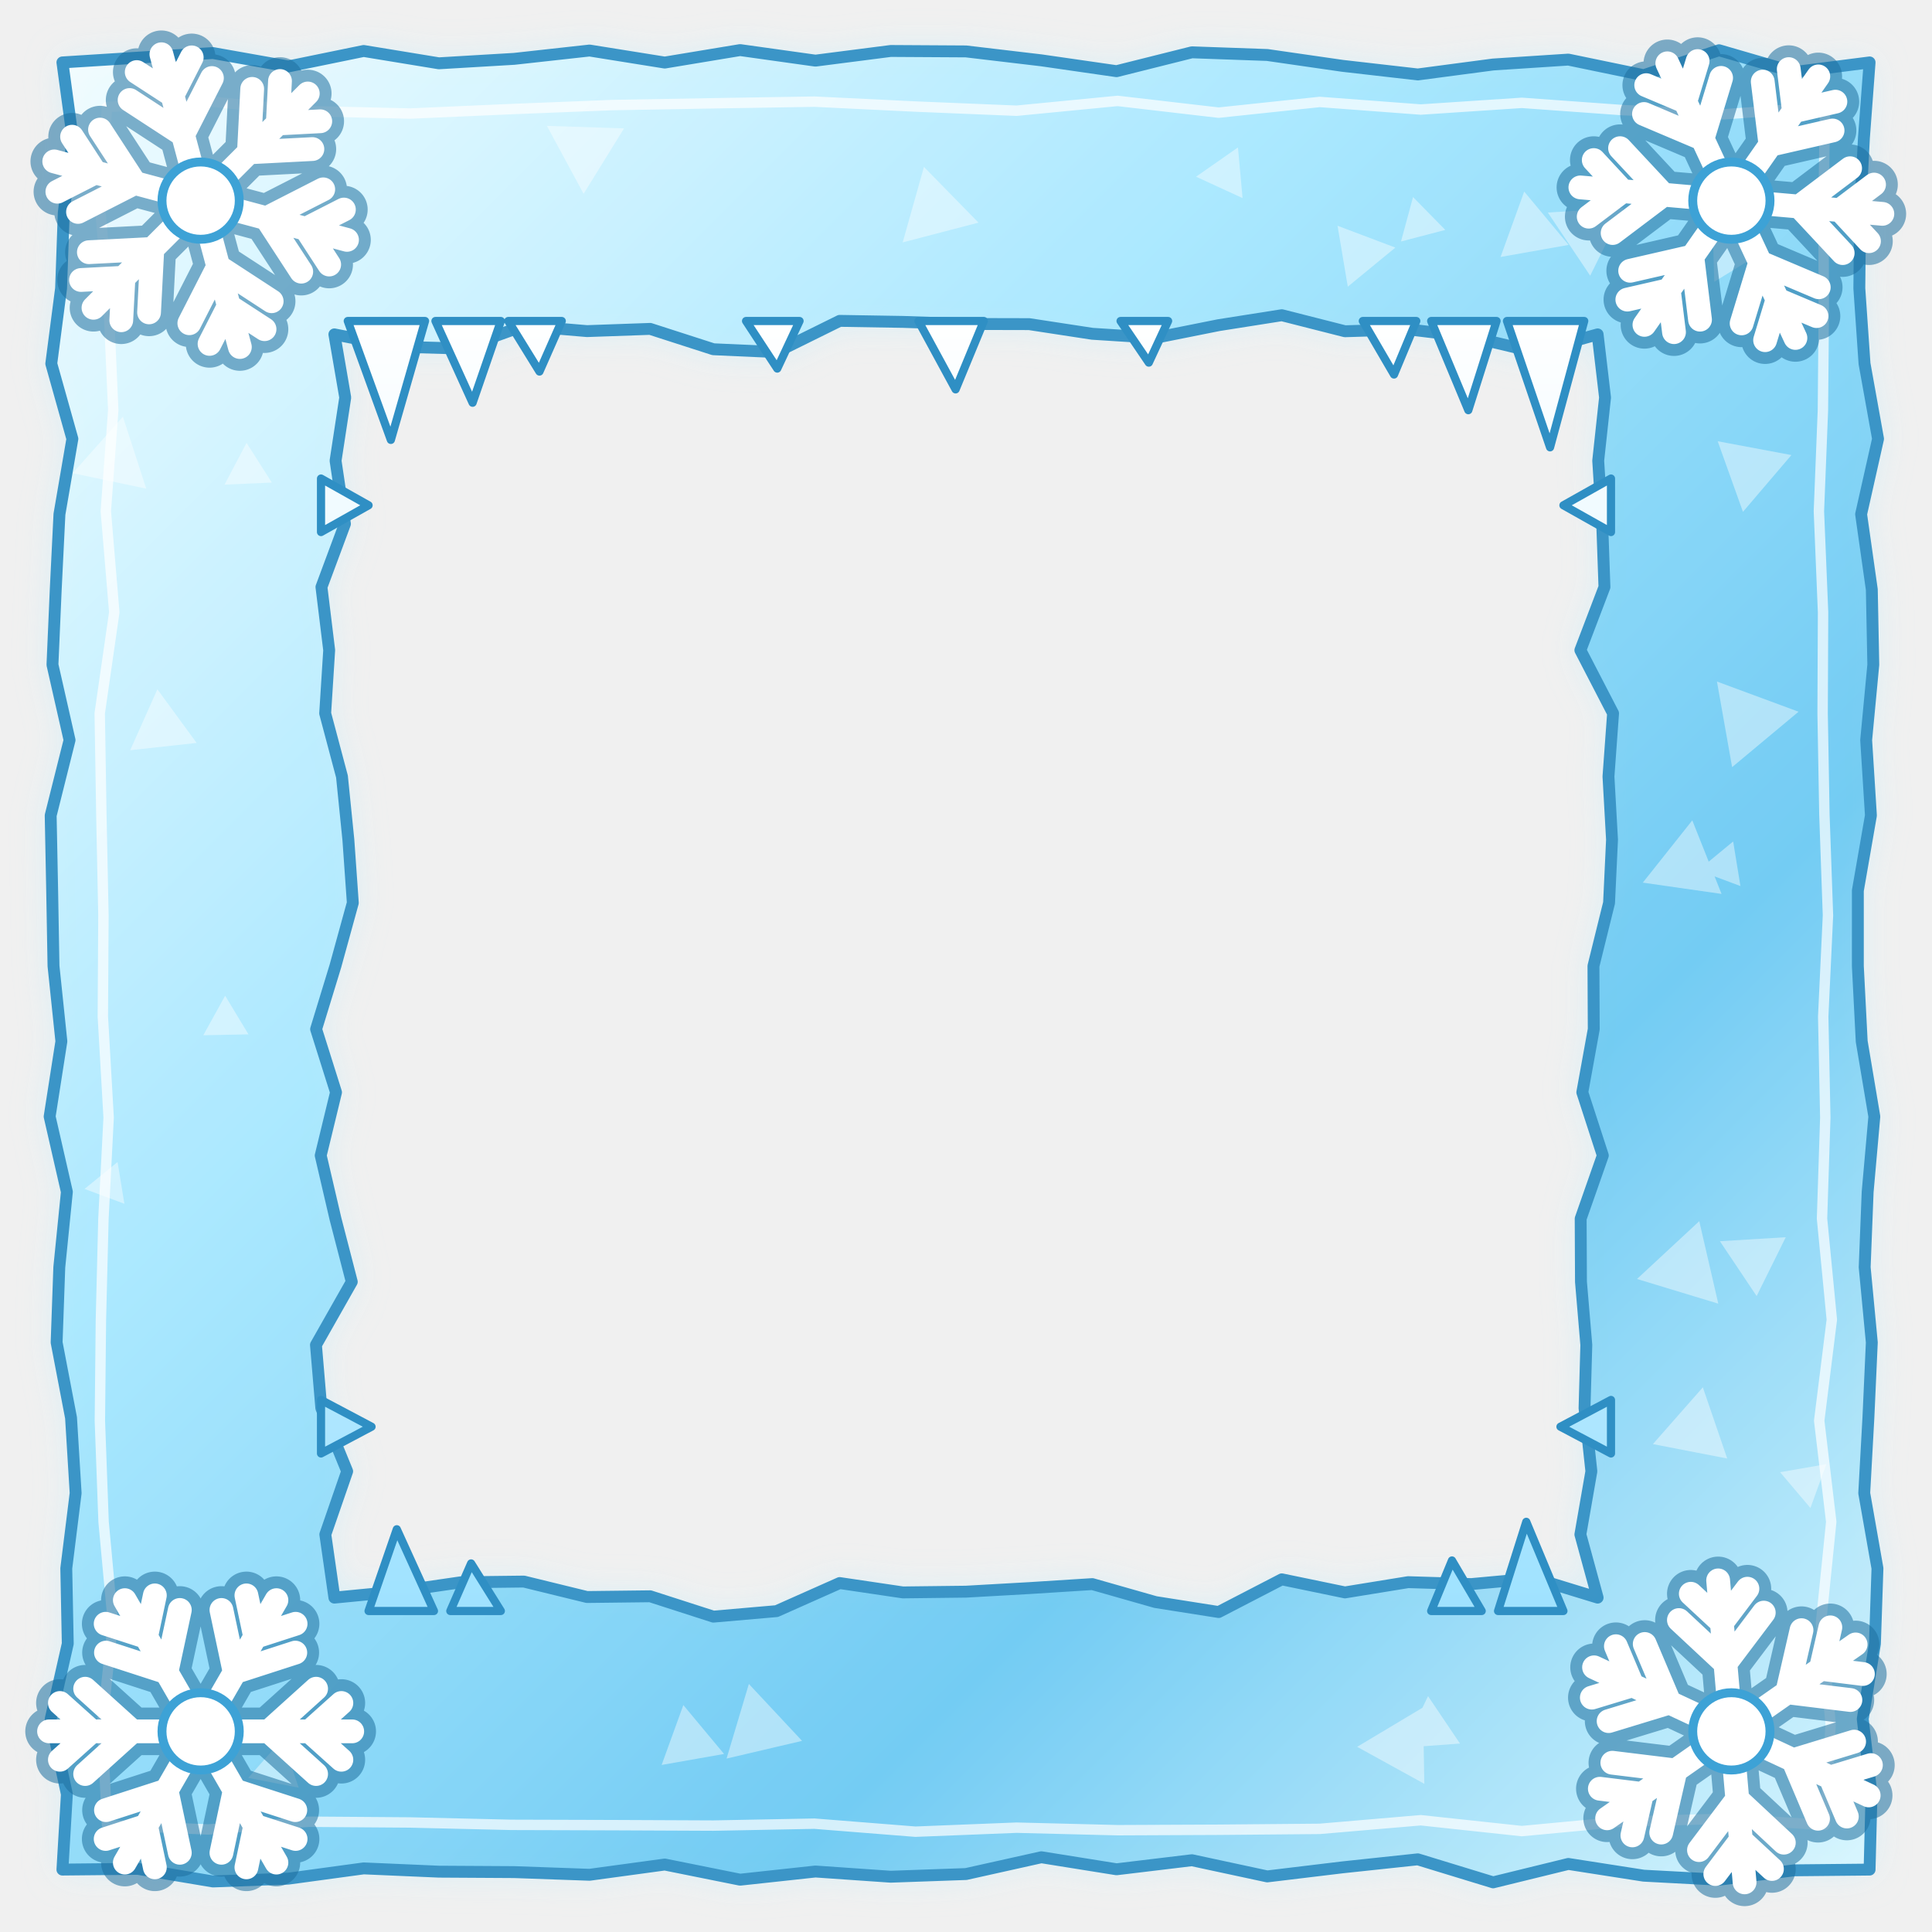
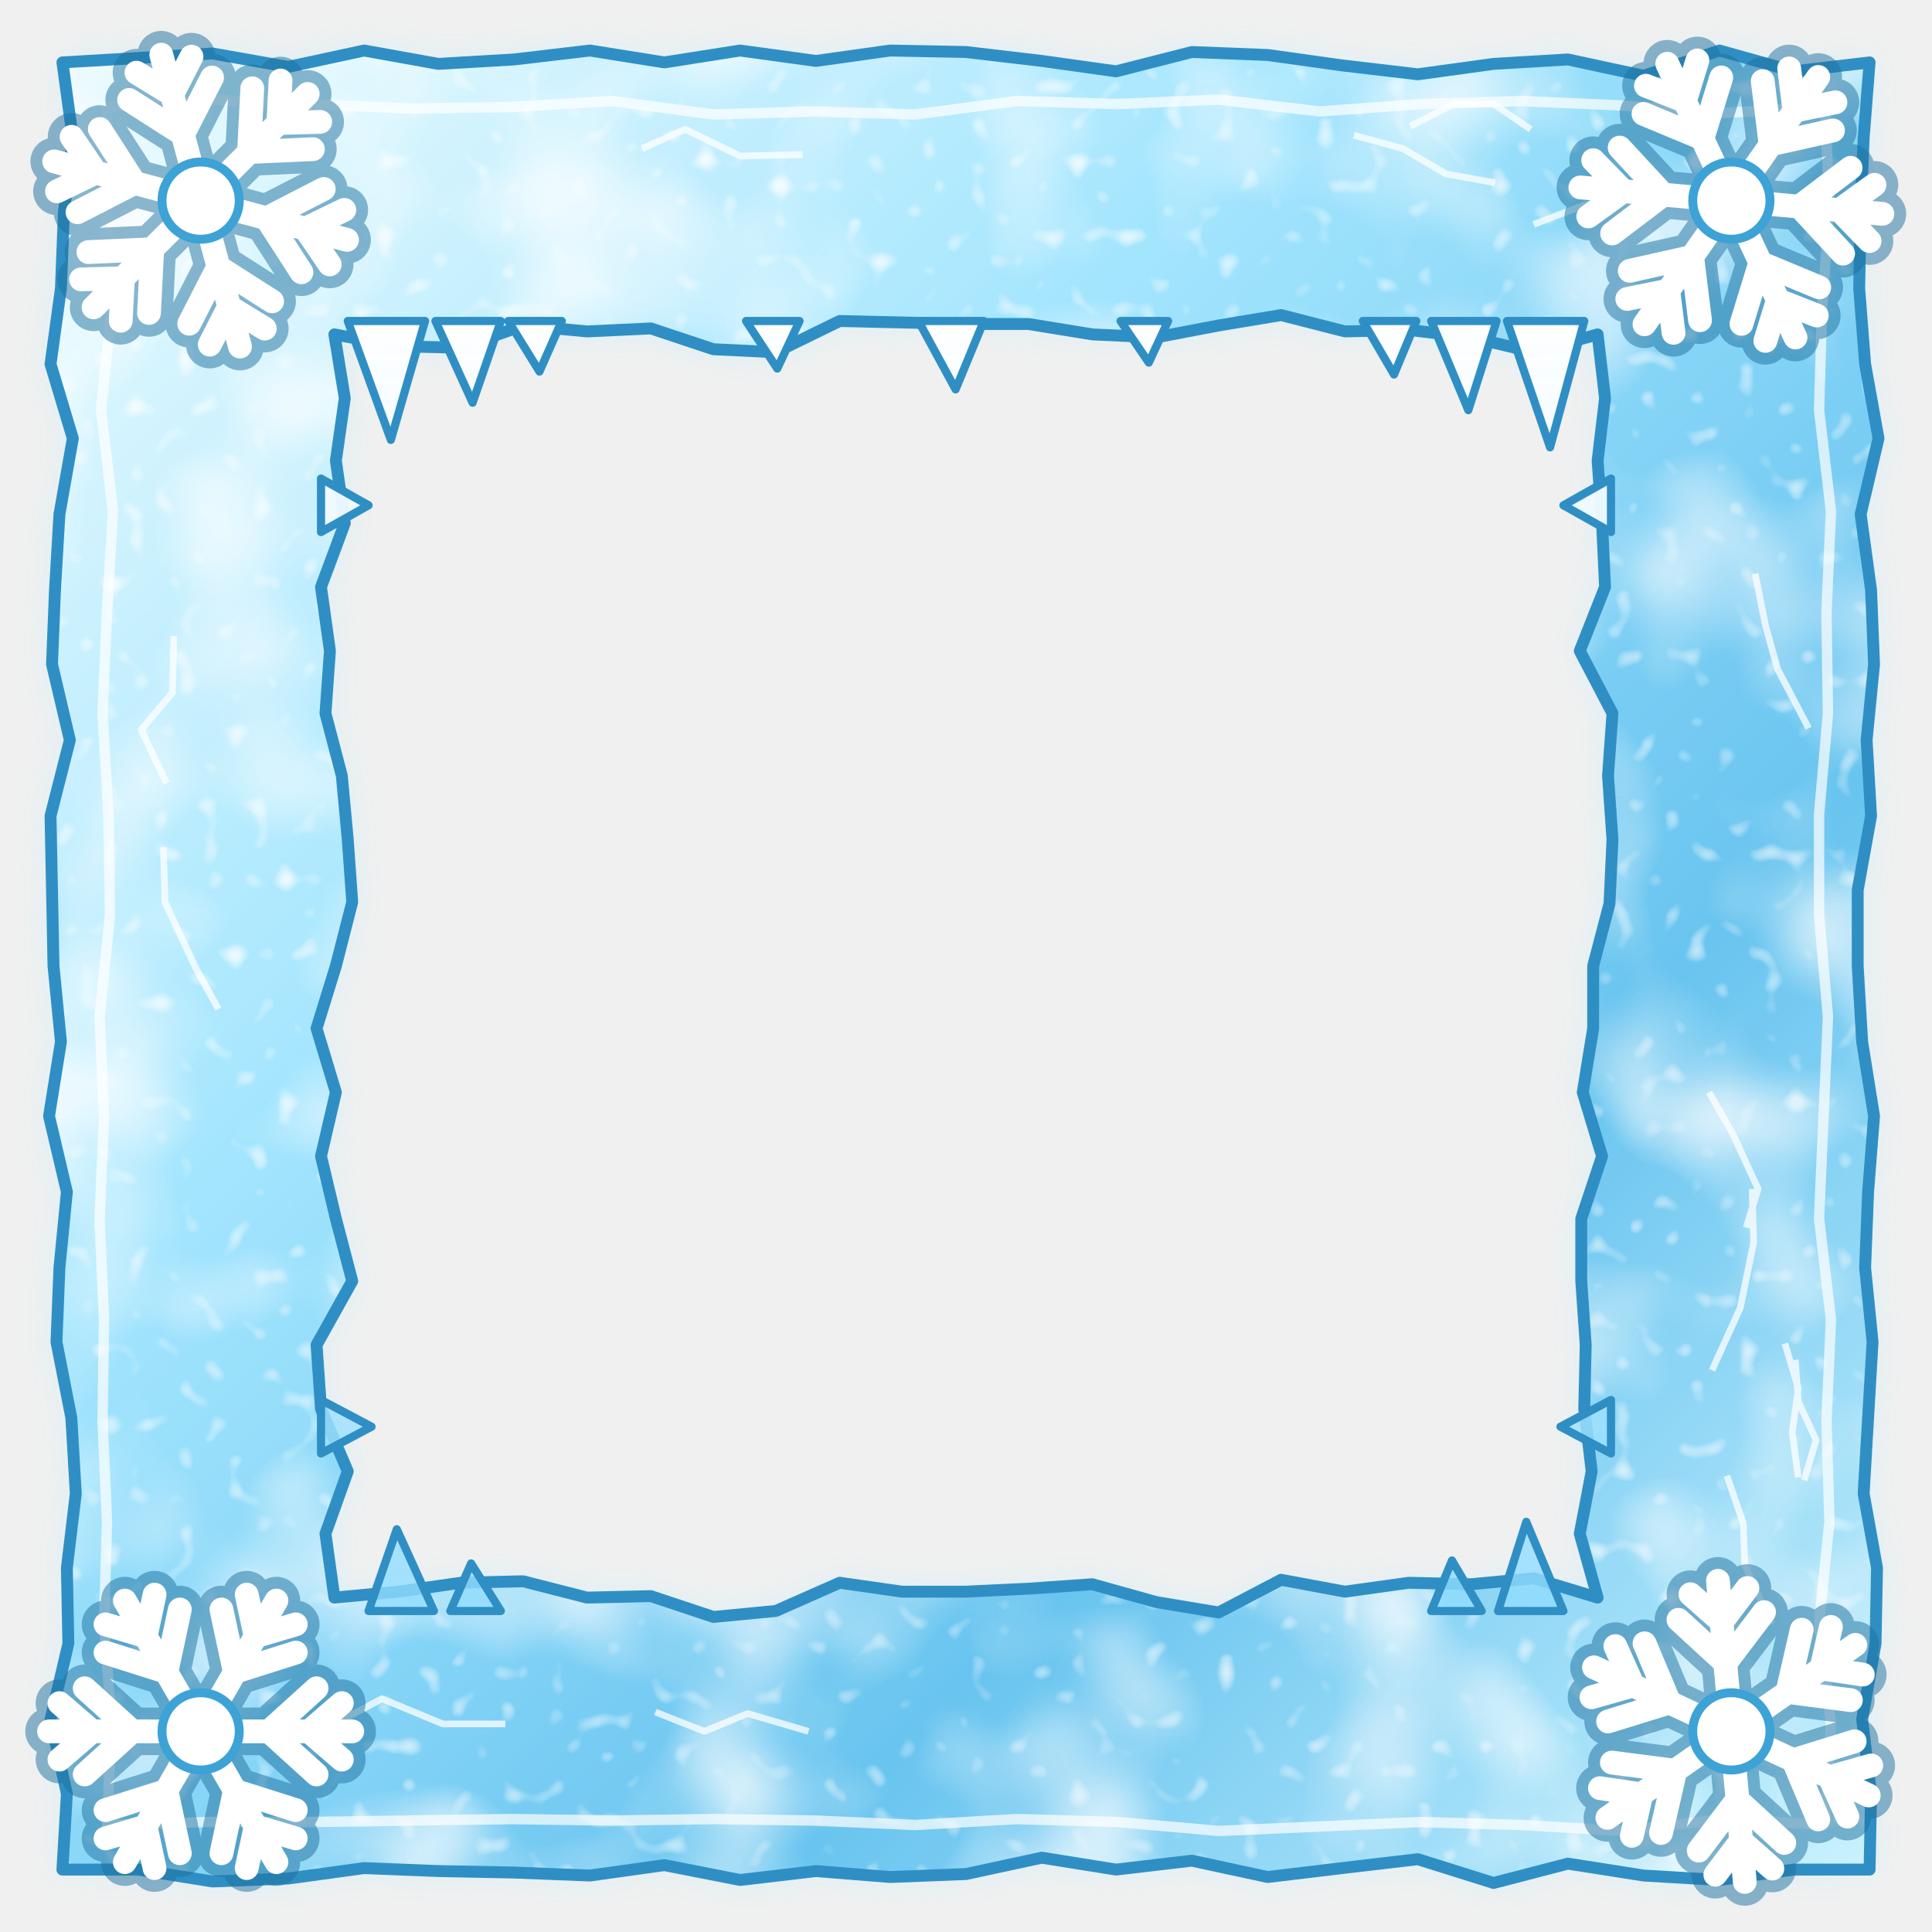
<svg xmlns="http://www.w3.org/2000/svg" viewBox="0 0 130 130">
  <defs>
-     <linearGradient id="g" x1="0" y1="0" x2="1" y2="1">
-       <stop offset="0" stop-color="#f3fdff" />
-       <stop offset=".35" stop-color="#a9e8ff" />
-       <stop offset=".7" stop-color="#6cc9f2" />
-       <stop offset="1" stop-color="#d8f6ff" />
+     <path id="f" d="M0 0L10.2 0M4.6 0L7.8 -2.9M4.6 0L7.8 2.9M7.3 0L9.5 -1.9M7.3 0L9.5 1.9M0 0L5.1 8.8M2.3 4L6.4 5.3M2.3 4L1.4 8.2M3.7 6.4L6.4 7.2M3.7 6.4L3.1 9.2M0 0L-5.1 8.8M-2.3 4L-1.4 8.2M-2.3 4L-6.4 5.3M-3.7 6.4L-3.1 9.2M-3.7 6.4L-6.4 7.2M0 0L-10.2 0M-4.6 0L-7.8 2.9M-4.6 0L-7.8 -2.9M-7.3 0L-9.5 1.9M-7.3 0L-9.5 -1.9M0 0L-5.1 -8.8M-2.3 -4L-6.4 -5.3M-2.3 -4L-1.4 -8.2M-3.7 -6.4L-6.4 -7.2M-3.7 -6.4L-3.1 -9.2M0 0L5.1 -8.8M2.3 -4L1.4 -8.2M2.3 -4L6.4 -5.3M3.7 -6.4L3.1 -9.2M3.7 -6.4L6.4 -7.2" />
+     <path id="b" d="M4.2 4.2 9.3 3.9 14.3 3.6 19.4 4.5 24.5 3.4 29.5 4.3 34.6 4 39.7 3.4 44.7 4.2 49.8 3.4 54.9 4.1 59.9 3.4 65 3.5 70.1 4.1 75.1 4.8 80.2 3.5 85.3 3.7 90.3 4.4 95.4 5 100.5 4.3 105.5 4 110.6 5.1 115.7 3.4 120.7 4.8 125.8 4.2 125.4 9.3 125.2 14.3 125.1 19.4 125.5 24.5 126.4 29.5 125.2 34.6 125.9 39.7 126.1 44.7 125.6 49.8 125.9 54.9 125 59.9 125 65 125.3 70.1 126.1 75.1 125.7 80.2 125.5 85.3 126 90.3 125.7 95.4 125.4 100.5 126.3 105.5 126.2 110.6 125.3 115.7 125.9 120.7 125.8 125.8 120.7 125.8 115.7 126.5 110.6 126.2 105.5 125.4 100.5 126.7 95.4 125.1 90.3 125.7 85.3 126.3 80.2 125.2 75.1 125.8 70.1 125 65 126.1 59.9 126.3 54.9 125.9 49.8 126.5 44.7 125.5 39.7 126.2 34.6 126 29.5 125.9 24.5 125.7 19.4 126.4 14.3 126.6 9.3 125.8 4.2 125.8 4.5 120.7 3.4 115.7 4.6 110.6 4.5 105.5 5.1 100.5 4.8 95.4 3.8 90.3 4 85.3 4.5 80.2 3.3 75.1 4.1 70.1 3.6 65 3.5 59.9 3.4 54.9 4.7 49.8 3.5 44.7 3.7 39.7 4 34.6 4.9 29.5 3.4 24.5 4.1 19.4 4.3 14.3 4.9 9.3ZM23.2 26.8 22.6 31 23.2 35.2 21.6 39.5 22.2 43.8 21.9 48 23 52.2 23.4 56.5 23.7 60.7 22.6 65 21.3 69.2 22.6 73.5 21.6 77.8 22.6 82 23.7 86.2 21.3 90.5 21.6 94.8 23.4 99 21.9 103.2 22.5 107.5 26.8 107.1 31 106.5 35.2 106.4 39.5 107.5 43.8 107.4 48 108.8 52.2 108.4 56.5 106.5 60.7 107.1 65 107.1 69.2 106.9 73.5 106.6 77.8 107.8 82 108.5 86.2 106.3 90.5 107.1 94.8 106.5 99 106.6 103.2 106.2 107.5 107.5 106.3 103.2 107.1 99 106.6 94.8 106.7 90.5 106.4 86.2 106.4 82 107.8 77.8 106.5 73.5 107.2 69.2 107.2 65 108.3 60.8 108.5 56.5 108.2 52.2 108.5 48 106.3 43.8 108 39.5 107.8 35.2 107.5 31 108 26.8 107.5 22.5 103.2 23.7 99 22.7 94.8 22.2 90.5 22.3 86.2 21.2 82 21.9 77.8 22.7 73.5 22.5 69.2 21.8 65 21.8 60.8 21.7 56.5 21.6 52.2 23.7 48 23.5 43.8 22.1 39.5 22.3 35.2 21.9 31 23.4 26.8 23.3 22.5 22.5Z" />
+     <clipPath id="c">
+       <use href="#b" clip-rule="evenodd" />
+     </clipPath>
+     <linearGradient id="a" x1="0" y1="0" x2="1" y2="1">
+       <stop offset="0" stop-color="#eefcff" />
+       <stop offset=".35" stop-color="#9fe4ff" />
+       <stop offset=".7" stop-color="#5fc0ef" />
+       <stop offset="1" stop-color="#c9f2ff" />
    </linearGradient>
    <linearGradient id="i" x1="0" y1="0" x2="0" y2="1">
      <stop offset="0" stop-color="#ffffff" />
-       <stop offset="1" stop-color="#9fe2ff" />
+       <stop offset="1" stop-color="#8fdcff" stop-opacity=".8" />
    </linearGradient>
    <filter id="s" filterUnits="userSpaceOnUse" x="0" y="0" width="130" height="130">
      <feGaussianBlur stdDeviation="1.2" />
    </filter>
+     <filter id="n" filterUnits="userSpaceOnUse" x="0" y="0" width="130" height="130">
+       <feTurbulence type="fractalNoise" baseFrequency=".09" numOctaves="2" seed="3" />
+       <feColorMatrix type="matrix" values="0 0 0 0 1 0 0 0 0 1 0 0 0 0 1 2.6 0 0 0 -1.15" result="cl" />
+       <feTurbulence type="fractalNoise" baseFrequency=".6" numOctaves="1" seed="8" />
+       <feColorMatrix type="matrix" values="0 0 0 0 1 0 0 0 0 1 0 0 0 0 1 5 0 0 0 -3.1" />
+       <feMerge>
+         <feMergeNode in="cl" />
+         <feMergeNode />
+       </feMerge>
+     </filter>
  </defs>
-   <path d="M4.2 4.2 L9.27 3.88 L14.33 3.57 L19.4 4.47 L24.47 3.43 L29.53 4.26 L34.6 3.96 L39.67 3.4 L44.73 4.21 L49.8 3.37 L54.87 4.08 L59.93 3.43 L65 3.46 L70.07 4.06 L75.13 4.79 L80.2 3.52 L85.27 3.7 L90.33 4.43 L95.4 5.01 L100.47 4.34 L105.53 4.01 L110.6 5.06 L115.67 3.38 L120.73 4.85 L125.8 4.2 L125.42 9.27 L125.16 14.33 L125.11 19.4 L125.46 24.47 L126.37 29.53 L125.23 34.6 L125.95 39.67 L126.05 44.73 L125.57 49.8 L125.89 54.87 L125.01 59.93 L125.01 65 L125.27 70.07 L126.12 75.13 L125.67 80.2 L125.47 85.27 L125.95 90.33 L125.72 95.4 L125.44 100.47 L126.33 105.53 L126.16 110.6 L125.34 115.67 L125.93 120.73 L125.8 125.8 L120.73 125.85 L115.67 126.48 L110.6 126.21 L105.53 125.42 L100.47 126.66 L95.4 125.11 L90.33 125.65 L85.27 126.26 L80.2 125.17 L75.13 125.78 L70.07 124.97 L65 126.1 L59.93 126.28 L54.87 125.93 L49.8 126.48 L44.73 125.46 L39.67 126.15 L34.6 125.97 L29.53 125.94 L24.47 125.72 L19.4 126.41 L14.33 126.6 L9.27 125.75 L4.2 125.8 L4.5 120.73 L3.41 115.67 L4.56 110.6 L4.46 105.53 L5.09 100.47 L4.78 95.4 L3.81 90.33 L3.99 85.27 L4.5 80.2 L3.34 75.13 L4.13 70.07 L3.6 65 L3.51 59.93 L3.41 54.87 L4.68 49.8 L3.53 44.73 L3.75 39.67 L4 34.6 L4.87 29.53 L3.45 24.47 L4.11 19.4 L4.29 14.33 L4.89 9.27ZM23.23 26.75 L22.58 31 L23.21 35.25 L21.63 39.5 L22.15 43.75 L21.88 48 L23.01 52.25 L23.44 56.5 L23.74 60.75 L22.57 65 L21.27 69.25 L22.61 73.5 L21.58 77.75 L22.57 82 L23.67 86.25 L21.26 90.5 L21.62 94.75 L23.36 99 L21.89 103.25 L22.5 107.5 L26.75 107.09 L31 106.47 L35.25 106.42 L39.5 107.46 L43.75 107.41 L48 108.78 L52.25 108.41 L56.5 106.52 L60.75 107.15 L65 107.1 L69.25 106.86 L73.5 106.59 L77.75 107.8 L82 108.47 L86.25 106.27 L90.5 107.15 L94.75 106.46 L99 106.59 L103.25 106.2 L107.5 107.5 L106.34 103.25 L107.08 99 L106.62 94.75 L106.74 90.5 L106.38 86.25 L106.36 82 L107.85 77.75 L106.47 73.5 L107.24 69.25 L107.22 65 L108.27 60.75 L108.47 56.5 L108.23 52.25 L108.54 48 L106.34 43.75 L107.96 39.5 L107.81 35.25 L107.54 31 L108 26.75 L107.5 22.5 L103.25 23.68 L99 22.67 L94.75 22.16 L90.5 22.29 L86.25 21.21 L82 21.88 L77.75 22.73 L73.5 22.46 L69.25 21.81 L65 21.8 L60.75 21.66 L56.5 21.59 L52.25 23.69 L48 23.5 L43.75 22.13 L39.5 22.28 L35.25 21.92 L31 23.45 L26.75 23.33 L22.5 22.5Z" fill="#bdefff" opacity=".55" filter="url(#s)" fill-rule="evenodd" />
-   <path d="M4.2 4.2 L9.27 3.88 L14.33 3.57 L19.4 4.47 L24.47 3.43 L29.53 4.26 L34.6 3.96 L39.67 3.4 L44.73 4.21 L49.8 3.37 L54.87 4.08 L59.93 3.43 L65 3.46 L70.07 4.06 L75.13 4.79 L80.2 3.52 L85.27 3.7 L90.33 4.43 L95.4 5.01 L100.47 4.34 L105.53 4.01 L110.6 5.06 L115.67 3.38 L120.73 4.85 L125.8 4.2 L125.42 9.27 L125.16 14.33 L125.11 19.4 L125.46 24.47 L126.37 29.53 L125.23 34.6 L125.95 39.67 L126.05 44.73 L125.57 49.8 L125.89 54.87 L125.01 59.93 L125.01 65 L125.27 70.07 L126.12 75.13 L125.67 80.2 L125.47 85.27 L125.95 90.33 L125.72 95.4 L125.44 100.47 L126.33 105.53 L126.16 110.6 L125.34 115.67 L125.93 120.73 L125.8 125.8 L120.73 125.85 L115.67 126.48 L110.6 126.21 L105.53 125.42 L100.47 126.66 L95.4 125.11 L90.33 125.65 L85.27 126.26 L80.2 125.17 L75.13 125.78 L70.07 124.97 L65 126.1 L59.93 126.28 L54.87 125.93 L49.8 126.48 L44.73 125.46 L39.67 126.15 L34.6 125.97 L29.53 125.94 L24.47 125.72 L19.4 126.41 L14.33 126.6 L9.27 125.75 L4.2 125.8 L4.5 120.73 L3.41 115.67 L4.56 110.6 L4.46 105.53 L5.09 100.47 L4.78 95.4 L3.81 90.33 L3.99 85.27 L4.5 80.2 L3.34 75.13 L4.13 70.07 L3.6 65 L3.51 59.93 L3.41 54.87 L4.68 49.8 L3.53 44.73 L3.75 39.67 L4 34.6 L4.87 29.53 L3.45 24.47 L4.11 19.4 L4.29 14.33 L4.89 9.27ZM23.23 26.75 L22.58 31 L23.21 35.25 L21.63 39.5 L22.15 43.75 L21.88 48 L23.01 52.25 L23.44 56.5 L23.74 60.75 L22.57 65 L21.27 69.25 L22.61 73.5 L21.58 77.75 L22.57 82 L23.67 86.25 L21.26 90.5 L21.62 94.75 L23.36 99 L21.89 103.25 L22.5 107.5 L26.75 107.09 L31 106.47 L35.25 106.42 L39.5 107.46 L43.75 107.41 L48 108.78 L52.25 108.41 L56.5 106.52 L60.75 107.15 L65 107.1 L69.25 106.86 L73.5 106.59 L77.75 107.8 L82 108.47 L86.25 106.27 L90.5 107.15 L94.75 106.46 L99 106.59 L103.25 106.2 L107.5 107.5 L106.34 103.25 L107.08 99 L106.62 94.75 L106.74 90.5 L106.38 86.25 L106.36 82 L107.85 77.75 L106.47 73.5 L107.24 69.25 L107.22 65 L108.27 60.75 L108.47 56.5 L108.23 52.25 L108.54 48 L106.34 43.75 L107.96 39.5 L107.81 35.25 L107.54 31 L108 26.75 L107.5 22.5 L103.25 23.68 L99 22.67 L94.75 22.16 L90.5 22.29 L86.25 21.21 L82 21.88 L77.75 22.73 L73.5 22.46 L69.25 21.81 L65 21.8 L60.75 21.66 L56.5 21.59 L52.25 23.69 L48 23.5 L43.75 22.13 L39.5 22.28 L35.25 21.92 L31 23.45 L26.75 23.33 L22.5 22.5Z" fill="url(#g)" fill-rule="evenodd" opacity=".93" stroke="#2f8fc4" stroke-width=".8" stroke-linejoin="round" />
-   <path d="M48.89 118.33 L50.39 113.31 L53.97 117.14ZM116.22 98.14 L111.22 97.17 L114.58 93.35ZM8.37 81 L5.69 80 L7.91 78.19ZM94.42 117.6 L96.09 114.13 L98.24 117.32ZM20.1 120.29 L16.7 119.63 L18.99 117.03ZM116.55 51.62 L115.53 45.86 L121.02 47.89ZM65.84 14.98 L60.74 16.31 L62.17 11.23ZM107 18.55 L104.15 14.3 L109.26 13.99ZM114.27 58.56 L116.62 56.62 L117.11 59.62ZM16.72 69.6 L13.68 69.66 L15.15 67ZM115.35 18.96 L115.22 14.73 L118.94 16.75ZM13.23 49.99 L8.76 50.48 L10.59 46.38ZM94.27 16.25 L95.08 13.26 L97.25 15.47ZM115.84 60.15 L110.54 59.39 L113.87 55.2ZM95.84 120.03 L91.32 117.54 L95.75 114.89ZM4.89 31.84 L8.27 28.04 L9.84 32.88ZM18.29 32.47 L15.11 32.61 L16.59 29.8ZM100.97 17.29 L102.56 12.89 L105.55 16.48ZM117.28 34.44 L115.58 29.69 L120.54 30.62ZM44.52 118.76 L45.98 114.73 L48.72 118.02ZM39.27 13.04 L36.8 8.47 L41.99 8.64ZM90.69 19.29 L90 15.19 L93.89 16.66ZM118.2 87.21 L115.73 83.52 L120.16 83.25ZM115.62 87.72 L110.15 86.06 L114.34 82.17ZM121.82 101.47 L119.78 99.06 L122.89 98.52ZM83.61 13.33 L80.48 11.89 L83.3 9.92Z" fill="#ffffff" opacity=".42" />
-   <path d="M7.2 7.2 L14 6.82 L20.8 7.48 L27.6 7.64 L34.4 7.34 L41.2 7.07 L48 6.95 L54.8 6.84 L61.6 7.17 L68.4 7.45 L75.2 6.79 L82 7.58 L88.8 6.86 L95.6 7.37 L102.4 6.92 L109.2 7.41 L116 7.69 L122.8 7.2 L122.7 14 L122.72 20.8 L122.66 27.6 L122.39 34.4 L122.67 41.2 L122.64 48 L122.76 54.8 L123 61.6 L122.68 68.4 L122.82 75.2 L122.6 82 L123.26 88.8 L122.41 95.6 L123.22 102.4 L122.53 109.2 L123.18 116 L122.8 122.8 L116 122.38 L109.2 122.57 L102.4 123.21 L95.6 122.48 L88.8 123.06 L82 123.12 L75.2 123.15 L68.4 122.98 L61.6 123.25 L54.8 122.71 L48 122.84 L41.2 122.81 L34.4 122.79 L27.6 122.63 L20.8 122.58 L14 123.1 L7.2 122.8 L6.88 116 L7.6 109.2 L6.97 102.4 L6.72 95.6 L6.79 88.8 L6.96 82 L7.31 75.2 L6.92 68.4 L6.96 61.6 L6.82 54.8 L6.71 48 L7.69 41.2 L7.12 34.4 L7.62 27.6 L7.32 20.8 L6.74 14Z" fill="none" stroke="#ffffff" stroke-width=".7" opacity=".7" stroke-linejoin="round" />
+   <use href="#b" fill="#bdefff" opacity=".55" filter="url(#s)" fill-rule="evenodd" />
+   <use href="#b" fill="url(#a)" fill-rule="evenodd" opacity=".92" />
+   <rect width="130" height="130" clip-path="url(#c)" filter="url(#n)" opacity=".75" />
+   <path d="M54.4 116.5 50.3 115.3 47.4 116.5 44.1 115.2M103.2 15.1 106.6 13.8 110.3 13.1 114.5 14.1M43.2 10 46.1 8.7 49.8 10.5 54 10.4M91.1 9.1 94.4 10 97.3 11.7 100.6 12.3M14.7 67.9 13.2 65.2 11.1 60.7 11 57M11.2 52.7 9.5 49.1 11.6 46.6 11.7 42.8M120.1 90.4 121 93.4 120.6 96.4 121 99.4M34 116 29.8 116 25.7 114.3 22.9 115.8M115 73.5 116.6 76.3 118.3 80 117.5 82.6M94.9 8.5 97.8 7 100.5 7 103 8.7M117.9 80 118 83.6 117.1 88 115.2 92.2M120.8 91.5 121 94.3 122.2 96.9 121.4 99.6M116.2 99.3 117.3 102.5 117.4 105.3 119.2 109.3M118.1 38.6 118.8 42.1 119.6 45 121.7 49" fill="none" stroke="#ffffff" stroke-width=".45" opacity=".75" stroke-linejoin="round" />
+   <use href="#b" fill="none" stroke="#2f8fc4" stroke-width=".8" stroke-linejoin="round" />
+   <path d="M7.2 7.2 14 6.7 20.8 7 27.6 7.3 34.4 7.2 41.2 6.8 48 7.7 54.8 7.5 61.6 7.7 68.4 6.8 75.2 7 82 6.7 88.8 7.5 95.6 7 102.4 6.8 109.2 7.1 116 7.6 122.8 7.2 123.1 14 122.6 20.8 122.4 27.6 123.2 34.4 122.9 41.2 123 48 122.4 54.8 122.4 61.6 123 68.4 122.7 75.2 122.4 82 123.2 88.8 122.9 95.6 123.1 102.4 122.4 109.2 123.2 116 122.8 122.8 116 122.4 109.2 123.2 102.4 122.8 95.6 122.6 88.8 122.9 82 123.2 75.2 122.6 68.4 122.4 61.6 122.8 54.8 122.5 48 122.4 41.2 122.5 34.4 122.4 27.6 122.5 20.8 122.6 14 122.6 7.2 122.8 7.5 116 7 109.2 7.2 102.4 6.9 95.6 7 88.8 6.7 82 7 75.2 6.7 68.4 7.4 61.6 7.3 54.8 6.9 48 7.2 41.2 7.6 34.4 6.8 27.6 7.5 20.8 7.1 14Z" fill="none" stroke="#ffffff" stroke-width=".7" opacity=".7" stroke-linejoin="round" />
  <path d="M23.4 21.6L28.6 21.6L26.3 29.6ZM29.3 21.6L33.7 21.6L31.8 27.1ZM34.2 21.6L37.8 21.6L36.3 25ZM50.2 21.6L53.8 21.6L52.3 24.8ZM61.8 21.6L66.2 21.6L64.3 26.2ZM75.4 21.6L78.6 21.6L77.3 24.4ZM91.7 21.6L95.3 21.6L93.8 25.2ZM96.3 21.6L100.7 21.6L98.8 27.6ZM101.4 21.6L106.6 21.6L104.3 30.1ZM24.8 108.4L29.2 108.4L26.7 102.9ZM30.3 108.4L33.7 108.4L31.7 105.2ZM96.3 108.4L99.7 108.4L97.7 105ZM100.8 108.4L105.2 108.4L102.7 102.4ZM21.6 32.2L21.6 35.8L24.8 34ZM108.4 32.2L108.4 35.8L105.2 34ZM21.6 94.2L21.6 97.8L25 96ZM108.4 94.2L108.4 97.8L105 96Z" fill="url(#i)" stroke="#2f8fc4" stroke-width=".55" stroke-linejoin="round" />
-   <path d="M13.5 13.5L23.35 16.14M17.93 14.69L21.75 12.74M17.93 14.69L20.27 18.28M20.59 15.4L23.14 14.1M20.59 15.4L22.15 17.8M13.5 13.5L16.14 23.35M14.69 17.93L18.28 20.27M14.69 17.93L12.74 21.75M15.4 20.59L17.8 22.15M15.4 20.59L14.1 23.14M13.5 13.5L6.29 20.71M10.25 16.75L10.03 21.02M10.25 16.75L5.98 16.97M8.31 18.69L8.16 21.55M8.31 18.69L5.45 18.84M13.5 13.5L3.65 10.86M9.07 12.31L5.25 14.26M9.07 12.31L6.73 8.72M6.41 11.6L3.86 12.9M6.41 11.6L4.85 9.2M13.5 13.5L10.86 3.65M12.31 9.07L8.72 6.73M12.31 9.07L14.26 5.25M11.6 6.41L9.2 4.85M11.6 6.41L12.9 3.86M13.5 13.5L20.71 6.29M16.75 10.25L16.97 5.98M16.75 10.25L21.02 10.03M18.69 8.31L18.84 5.45M18.69 8.31L21.55 8.16M116.5 13.5L126.66 14.39M121.07 13.9L124.49 11.32M121.07 13.9L123.99 17.03M123.82 14.14L126.1 12.42M123.82 14.14L125.76 16.23M116.5 13.5L120.81 22.74M118.44 17.66L122.38 19.33M118.44 17.66L117.19 21.76M119.6 20.16L122.23 21.27M119.6 20.16L118.77 22.89M116.5 13.5L110.65 21.86M113.87 17.26L114.39 21.51M113.87 17.26L109.69 18.22M112.29 19.52L112.64 22.35M112.29 19.52L109.5 20.16M116.5 13.5L106.34 12.61M111.93 13.1L108.51 15.68M111.93 13.1L109.01 9.97M109.18 12.86L106.9 14.58M109.18 12.86L107.24 10.77M116.5 13.5L112.19 4.26M114.56 9.34L110.62 7.67M114.56 9.34L115.81 5.24M113.4 6.84L110.77 5.73M113.4 6.84L114.23 4.11M116.5 13.5L122.35 5.14M119.13 9.74L118.61 5.49M119.13 9.74L123.31 8.78M120.71 7.48L120.36 4.65M120.71 7.48L123.5 6.84M116.5 116.5L125.74 120.81M120.66 118.44L124.76 117.19M120.66 118.44L122.33 122.38M123.16 119.6L125.89 118.77M123.16 119.6L124.27 122.23M116.5 116.5L117.39 126.66M116.9 121.07L120.03 123.99M116.9 121.07L114.32 124.49M117.14 123.82L119.23 125.76M117.14 123.82L115.42 126.1M116.5 116.5L108.14 122.35M112.74 119.13L111.78 123.31M112.74 119.13L108.49 118.61M110.48 120.71L109.84 123.5M110.48 120.71L107.65 120.36M116.5 116.5L107.26 112.19M112.34 114.56L108.24 115.81M112.34 114.56L110.67 110.62M109.84 113.4L107.11 114.23M109.84 113.4L108.73 110.77M116.5 116.5L115.61 106.34M116.1 111.93L112.97 109.01M116.1 111.93L118.68 108.51M115.86 109.18L113.77 107.24M115.86 109.18L117.58 106.9M116.5 116.5L124.86 110.65M120.26 113.87L121.22 109.69M120.26 113.87L124.51 114.39M122.52 112.29L123.16 109.5M122.52 112.29L125.35 112.64M13.5 116.5L23.7 116.5M18.09 116.5L21.27 113.63M18.09 116.5L21.27 119.37M20.84 116.5L22.97 114.59M20.84 116.5L22.97 118.41M13.5 116.5L18.6 125.33M15.79 120.48L19.87 121.8M15.79 120.48L14.9 124.67M17.17 122.86L19.89 123.74M17.17 122.86L16.58 125.65M13.5 116.5L8.4 125.33M11.21 120.48L12.1 124.67M11.21 120.48L7.13 121.8M9.83 122.86L10.42 125.65M9.83 122.86L7.11 123.74M13.5 116.5L3.3 116.5M8.91 116.5L5.73 119.37M8.91 116.5L5.73 113.63M6.16 116.5L4.03 118.41M6.16 116.5L4.03 114.59M13.5 116.5L8.4 107.67M11.2 112.52L7.13 111.2M11.2 112.52L12.1 108.33M9.83 110.14L7.11 109.26M9.83 110.14L10.42 107.35M13.5 116.5L18.6 107.67M15.79 112.52L14.9 108.33M15.79 112.52L19.87 111.2M17.17 110.14L16.58 107.35M17.17 110.14L19.89 109.26" stroke="#1d6f9e" stroke-width="3.2" stroke-linecap="round" opacity=".55" />
-   <path d="M13.5 13.5L23.35 16.14M17.93 14.69L21.75 12.74M17.93 14.69L20.27 18.28M20.59 15.4L23.14 14.1M20.59 15.4L22.15 17.8M13.5 13.5L16.14 23.35M14.69 17.93L18.28 20.27M14.69 17.93L12.74 21.75M15.4 20.59L17.8 22.15M15.4 20.59L14.1 23.14M13.5 13.5L6.29 20.71M10.25 16.75L10.03 21.02M10.25 16.75L5.98 16.97M8.31 18.69L8.16 21.55M8.31 18.69L5.45 18.84M13.5 13.5L3.65 10.86M9.07 12.31L5.25 14.26M9.07 12.31L6.73 8.72M6.41 11.6L3.86 12.9M6.41 11.6L4.85 9.2M13.5 13.5L10.86 3.65M12.31 9.07L8.72 6.73M12.31 9.07L14.26 5.25M11.6 6.41L9.2 4.85M11.6 6.41L12.9 3.86M13.5 13.5L20.71 6.29M16.75 10.25L16.97 5.98M16.75 10.25L21.02 10.03M18.69 8.31L18.84 5.45M18.69 8.31L21.55 8.16M116.5 13.5L126.66 14.39M121.07 13.9L124.49 11.32M121.07 13.9L123.99 17.03M123.82 14.14L126.1 12.42M123.82 14.14L125.76 16.23M116.5 13.5L120.81 22.74M118.44 17.66L122.38 19.33M118.44 17.66L117.19 21.76M119.6 20.16L122.23 21.27M119.6 20.16L118.77 22.89M116.5 13.5L110.65 21.86M113.87 17.26L114.39 21.51M113.87 17.26L109.69 18.22M112.29 19.52L112.64 22.35M112.29 19.52L109.5 20.16M116.5 13.5L106.34 12.61M111.93 13.1L108.51 15.68M111.93 13.1L109.01 9.97M109.18 12.86L106.9 14.58M109.18 12.86L107.24 10.77M116.5 13.5L112.19 4.26M114.56 9.34L110.62 7.67M114.56 9.34L115.81 5.24M113.4 6.84L110.77 5.73M113.4 6.84L114.23 4.11M116.5 13.5L122.35 5.14M119.13 9.74L118.61 5.49M119.13 9.74L123.31 8.78M120.71 7.48L120.36 4.65M120.71 7.48L123.5 6.84M116.5 116.5L125.74 120.81M120.66 118.44L124.76 117.19M120.66 118.44L122.33 122.38M123.16 119.6L125.89 118.77M123.16 119.6L124.27 122.23M116.5 116.5L117.39 126.66M116.9 121.07L120.03 123.99M116.9 121.07L114.32 124.49M117.14 123.82L119.23 125.76M117.14 123.82L115.42 126.1M116.5 116.5L108.14 122.35M112.74 119.13L111.78 123.31M112.74 119.13L108.49 118.61M110.48 120.71L109.84 123.5M110.48 120.71L107.65 120.36M116.5 116.5L107.26 112.19M112.34 114.56L108.24 115.81M112.34 114.56L110.67 110.62M109.84 113.4L107.11 114.23M109.84 113.4L108.73 110.77M116.5 116.5L115.61 106.34M116.1 111.93L112.97 109.01M116.1 111.93L118.68 108.51M115.86 109.18L113.77 107.24M115.86 109.18L117.58 106.9M116.5 116.5L124.86 110.65M120.26 113.87L121.22 109.69M120.26 113.87L124.51 114.39M122.52 112.29L123.16 109.5M122.52 112.29L125.35 112.64M13.5 116.5L23.7 116.5M18.09 116.5L21.27 113.63M18.09 116.5L21.27 119.37M20.84 116.5L22.97 114.59M20.84 116.5L22.97 118.41M13.5 116.5L18.6 125.33M15.79 120.48L19.87 121.8M15.79 120.48L14.9 124.67M17.17 122.86L19.89 123.74M17.17 122.86L16.58 125.65M13.5 116.5L8.4 125.33M11.21 120.48L12.1 124.67M11.21 120.48L7.13 121.8M9.83 122.86L10.42 125.65M9.83 122.86L7.11 123.74M13.5 116.5L3.3 116.5M8.91 116.5L5.73 119.37M8.91 116.5L5.73 113.63M6.16 116.5L4.03 118.41M6.16 116.5L4.03 114.59M13.5 116.5L8.4 107.67M11.2 112.52L7.13 111.2M11.2 112.52L12.1 108.33M9.83 110.14L7.11 109.26M9.83 110.14L10.42 107.35M13.5 116.5L18.6 107.67M15.79 112.52L14.9 108.33M15.79 112.52L19.87 111.2M17.17 110.14L16.58 107.35M17.17 110.14L19.89 109.26" stroke="#ffffff" stroke-width="1.6" stroke-linecap="round" />
+   <g stroke="#1d6f9e" stroke-width="3.2" stroke-linecap="round" opacity=".5">
+     <use href="#f" transform="translate(13.5 13.5) rotate(15)" />
+     <use href="#f" transform="translate(116.5 13.5) rotate(5)" />
+     <use href="#f" transform="translate(116.5 116.5) rotate(25)" />
+     <use href="#f" transform="translate(13.5 116.5) rotate(0)" />
+   </g>
+   <g stroke="#ffffff" stroke-width="1.6" stroke-linecap="round">
+     <use href="#f" transform="translate(13.5 13.5) rotate(15)" />
+     <use href="#f" transform="translate(116.5 13.5) rotate(5)" />
+     <use href="#f" transform="translate(116.5 116.5) rotate(25)" />
+     <use href="#f" transform="translate(13.5 116.5) rotate(0)" />
+   </g>
  <g fill="#ffffff" stroke="#3da2d6" stroke-width=".6">
    <circle cx="13.5" cy="13.5" r="2.6" />
    <circle cx="116.5" cy="13.5" r="2.6" />
    <circle cx="116.5" cy="116.5" r="2.6" />
    <circle cx="13.5" cy="116.5" r="2.6" />
  </g>
</svg>
